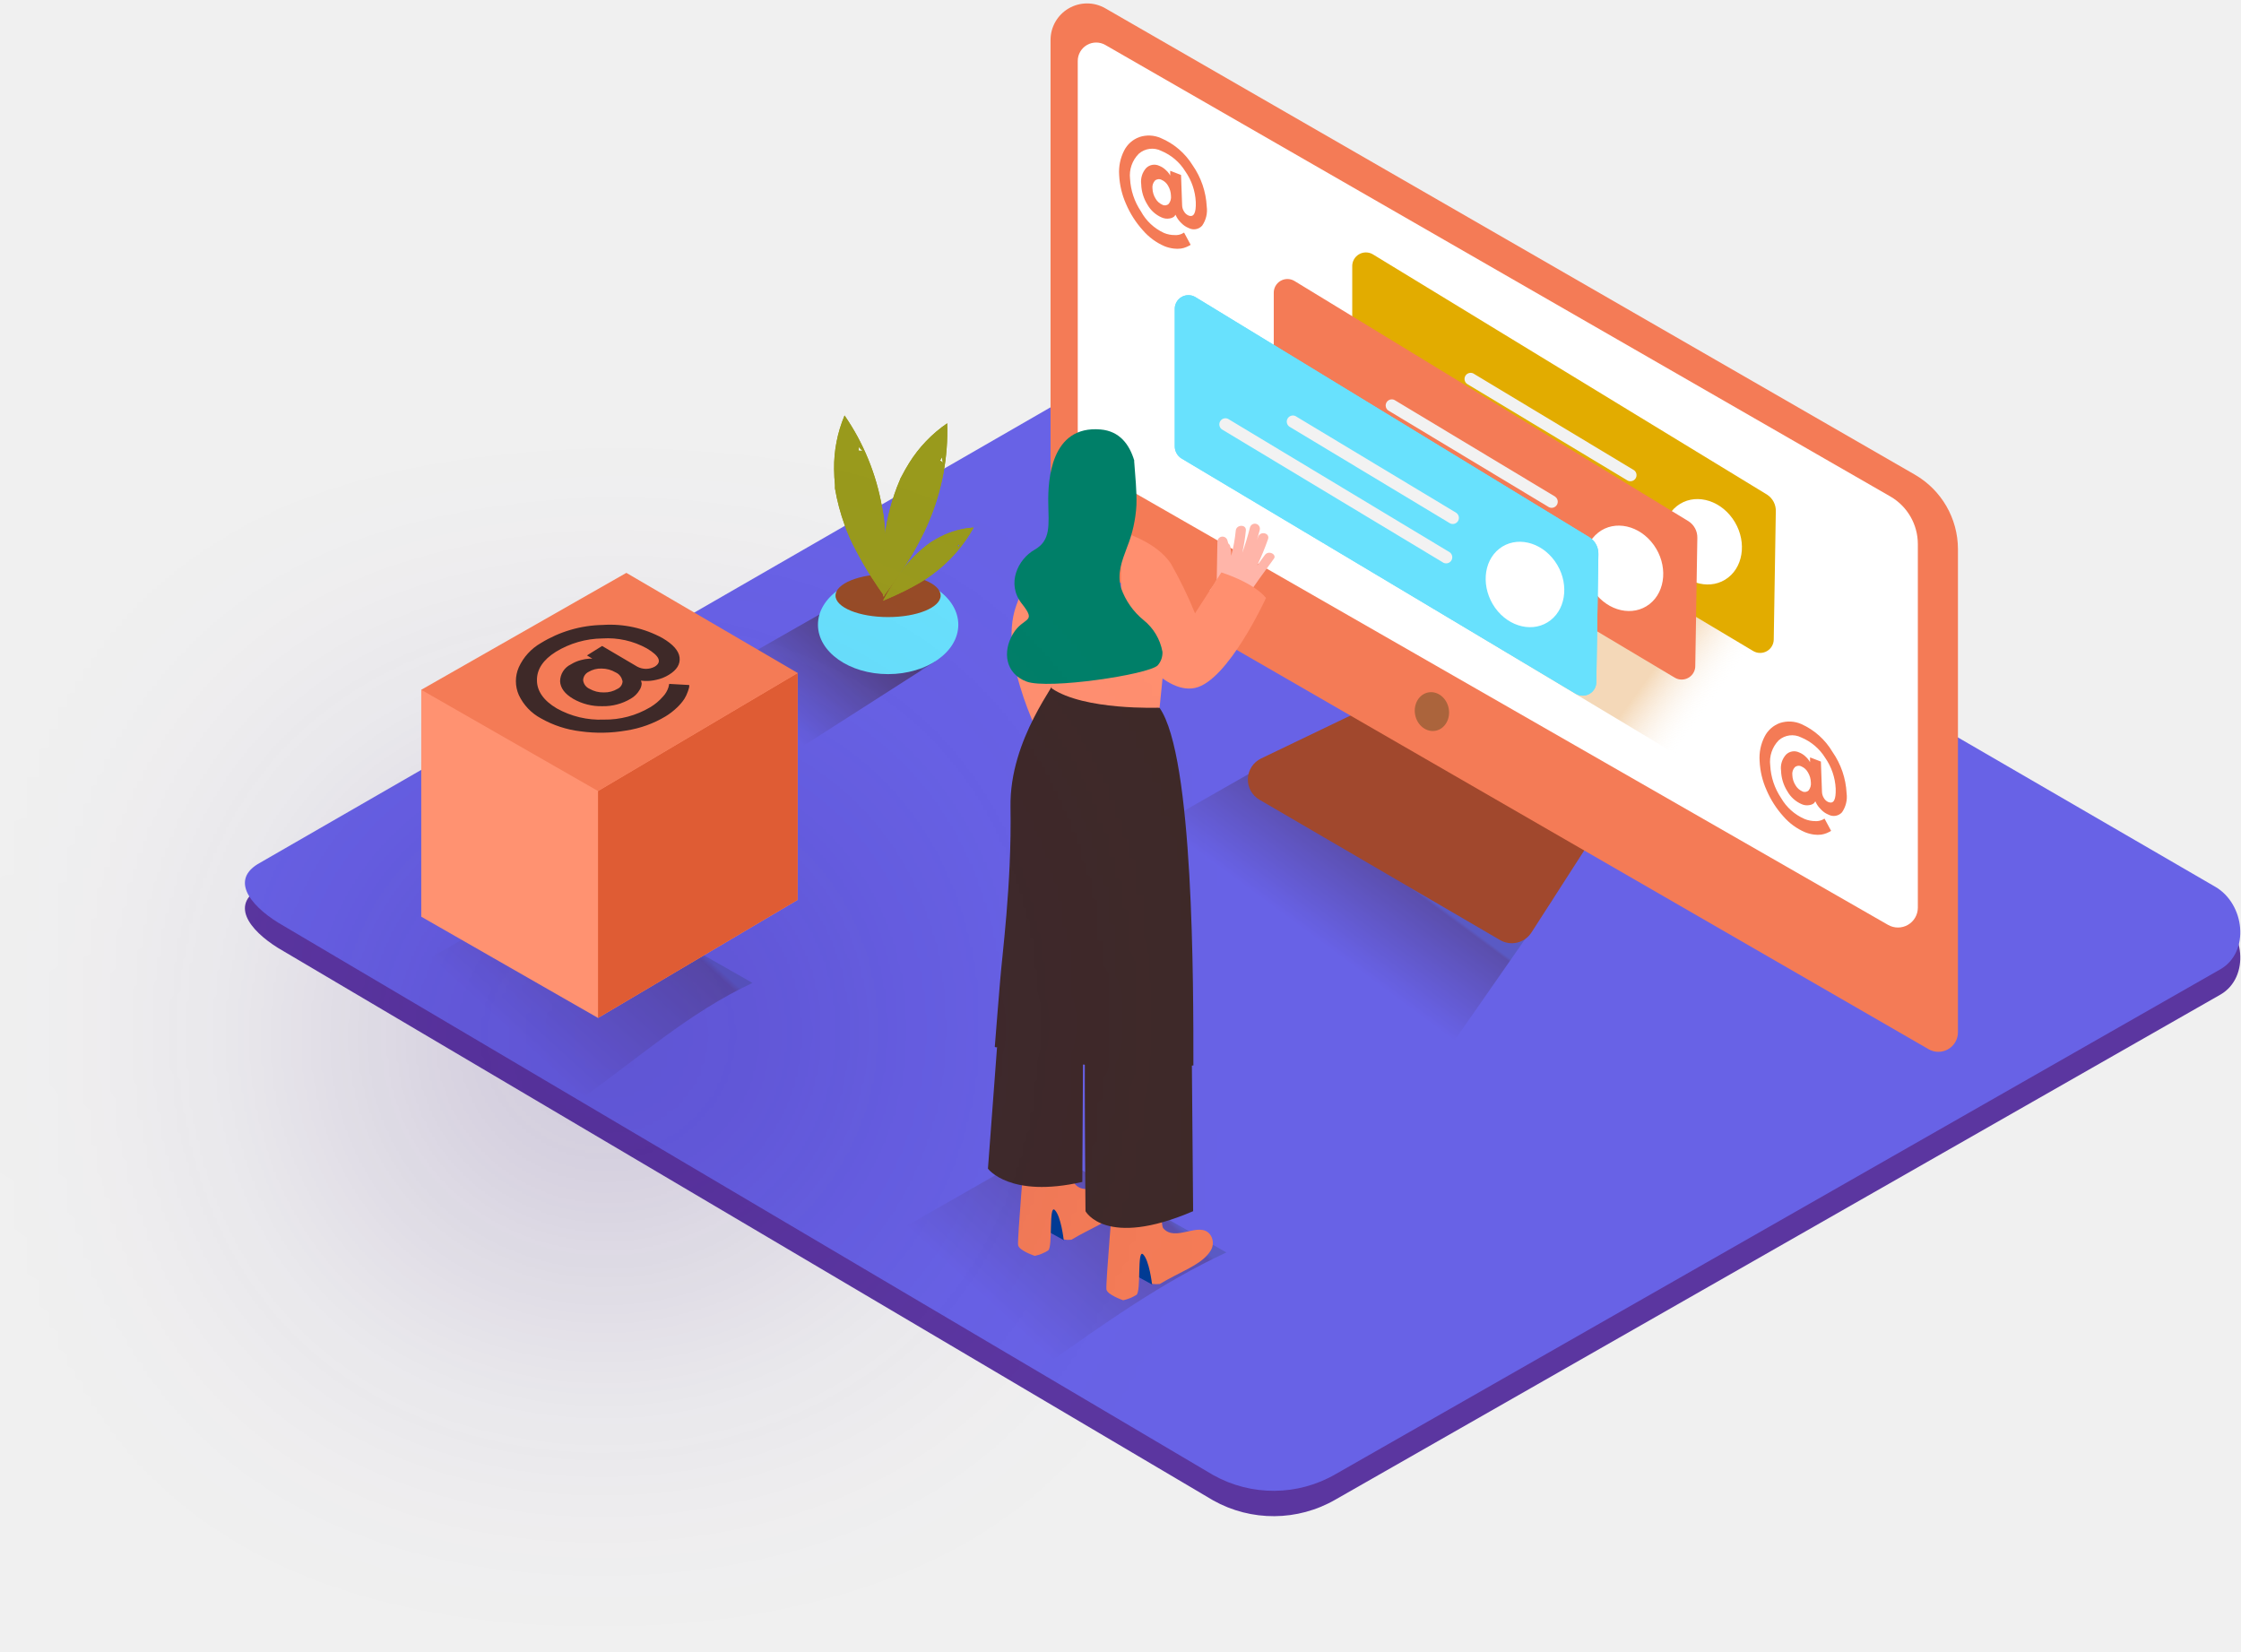
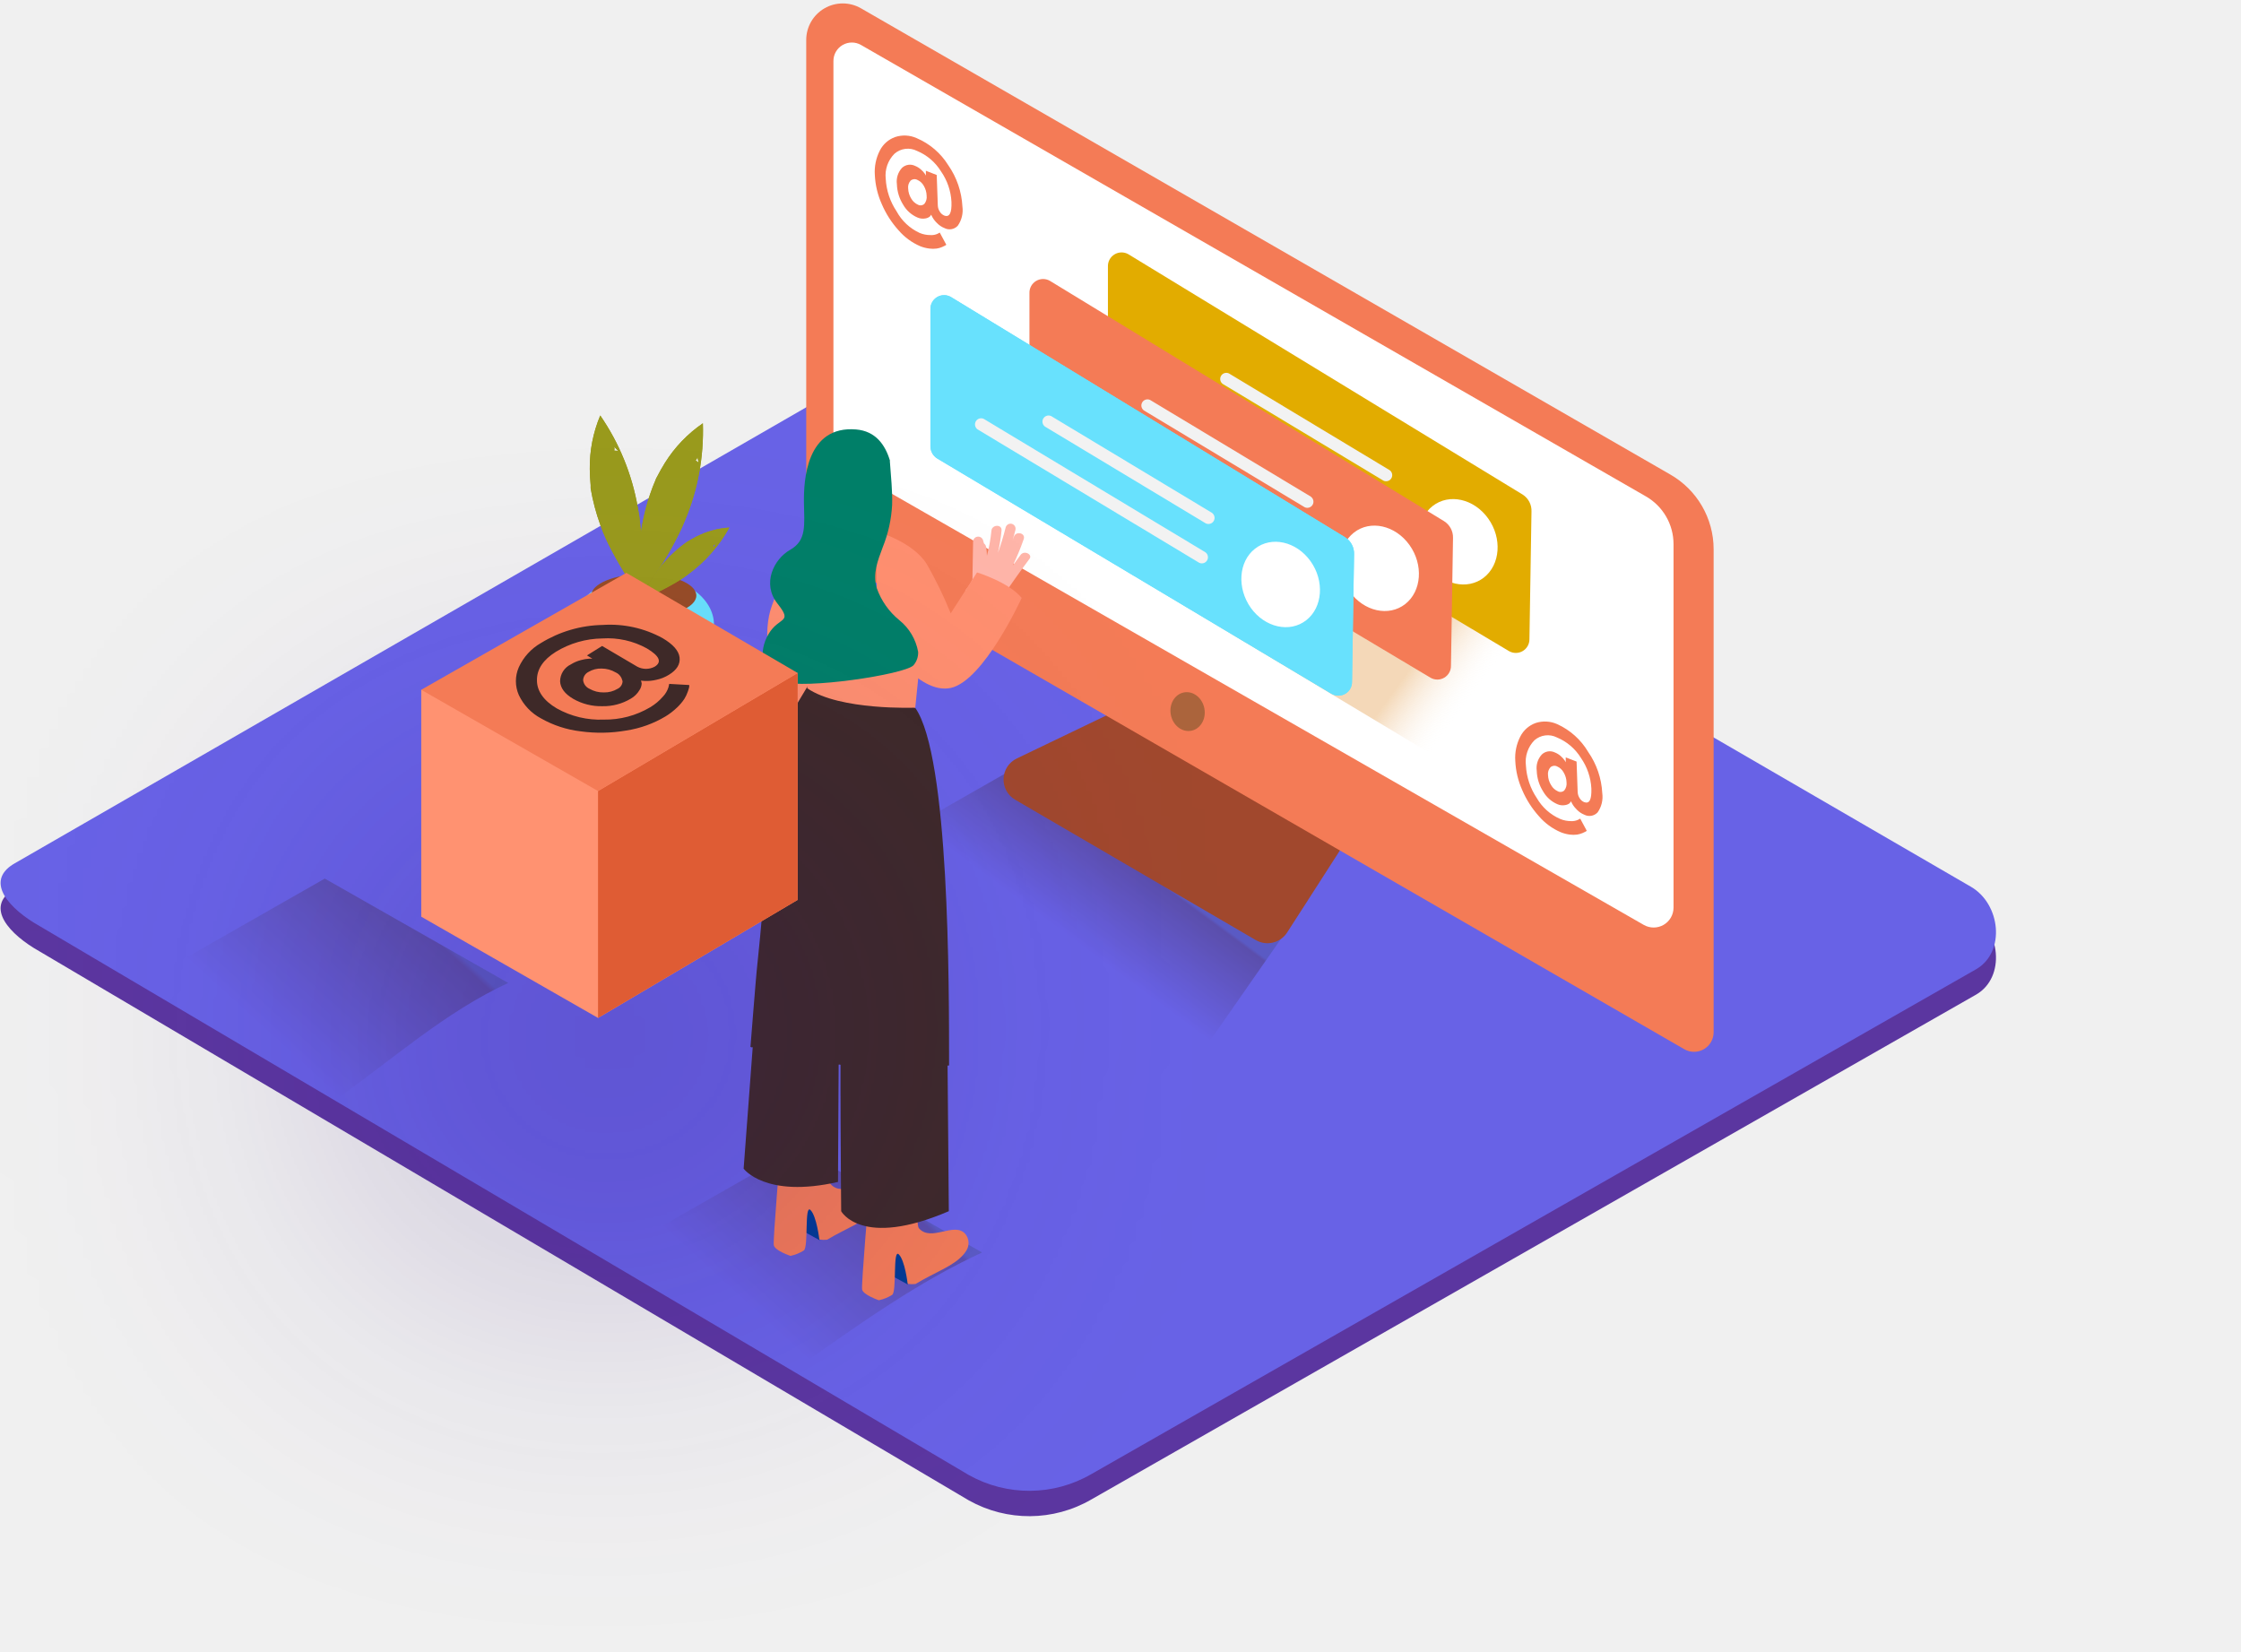
<svg xmlns="http://www.w3.org/2000/svg" xmlns:xlink="http://www.w3.org/1999/xlink" width="266" height="196">
  <defs>
    <linearGradient x1="61.181%" y1="36.858%" x2="40.788%" y2="55.524%" id="a">
      <stop stop-color="#78B46A" offset="0%" />
      <stop stop-color="#7F3500" offset="3%" />
      <stop stop-color="#FFF" offset="100%" />
    </linearGradient>
    <linearGradient x1="82.186%" y1="28.582%" x2="29.852%" y2="62.428%" id="b">
      <stop stop-color="#78B46A" offset="0%" />
      <stop stop-color="#7F3500" offset="3%" />
      <stop stop-color="#FFF" offset="100%" />
    </linearGradient>
    <linearGradient x1="80.66%" y1="21.945%" x2="21.557%" y2="66.572%" id="c">
      <stop stop-color="#78B46A" offset="0%" />
      <stop stop-color="#7F3500" offset="3%" />
      <stop stop-color="#FFF" offset="100%" />
    </linearGradient>
    <linearGradient x1="81.016%" y1="60.558%" x2="67.462%" y2="55.262%" id="d">
      <stop stop-color="#FFF" stop-opacity="0" offset="0%" />
      <stop stop-color="#DC841E" offset="99%" />
    </linearGradient>
    <linearGradient x1="82.183%" y1="27.602%" x2="29.857%" y2="62.288%" id="e">
      <stop stop-color="#78B46A" offset="0%" />
      <stop stop-color="#7F3500" offset="3%" />
      <stop stop-color="#FFF" offset="100%" />
    </linearGradient>
    <filter x="-195.8%" y="-152.6%" width="491.7%" height="527.4%" filterUnits="objectBoundingBox" id="f">
      <feOffset dy="25" in="SourceAlpha" result="shadowOffsetOuter1" />
      <feGaussianBlur stdDeviation="25" in="shadowOffsetOuter1" result="shadowBlurOuter1" />
      <feColorMatrix values="0 0 0 0 0.209 0 0 0 0 0.069 0 0 0 0 0.478 0 0 0 0.497 0" in="shadowBlurOuter1" />
    </filter>
    <path id="g" d="M0 13.878v26.935L20.984 52.83l23.694-14.013V11.883" />
  </defs>
  <g fill="none" fill-rule="evenodd">
-     <g transform="translate(29)" fill-rule="nonzero">
+     <g transform="" fill-rule="nonzero">
      <path d="M114.994 178.096L4.676 112.92c-3.512-1.974-6.523-5.209-3.1-7.331L112.286 41.8c1.66-1.03 4.181-1.705 5.873-.72l115.786 67.19c3.512 2.038 4.142 7.717.643 9.774l-105.056 59.95a14.67 14.67 0 01-14.538.102z" fill="#5B36A0" />
      <path d="M114.994 175.088L4.676 109.91c-3.512-1.975-6.523-5.21-3.1-7.332l110.71-63.788c1.66-1.029 4.181-1.704 5.873-.72l115.786 67.19c3.512 2.039 4.142 7.717.643 9.775l-105.056 59.949a14.67 14.67 0 01-14.538.103z" fill="#6862E6" />
      <path d="M124.09 89.094l-21.768 12.418s33.533 20.457 40.39 23.338l12.537-18.007" fill="url(#a)" opacity=".25" style="mix-blend-mode:multiply" />
      <path d="M116.57 148.67l-21.774-12.393-21.774 12.418s11.34 6.92 22.18 13.274c6.882-4.868 13.771-9.788 21.368-13.3z" fill="url(#b)" opacity=".25" style="mix-blend-mode:multiply" />
      <path d="M69.658 72.142L55.847 80.02s1.17 7.222 8.028 10.103l18.082-11.576" fill="url(#c)" opacity=".46" style="mix-blend-mode:multiply" />
      <ellipse fill="#68E1FD" cx="76.418" cy="74.155" rx="8.33" ry="5.865" />
      <ellipse fill="#974C26" cx="76.412" cy="70.695" rx="6.24" ry="2.553" />
      <path d="M76.187 66.438c0-1.151-.039-2.303-.129-3.454-.026-.3-.054-.598-.084-.894l-.064-.585c0-.173-.09-.643-.09-.598-.039-.236-.08-.47-.122-.7a27.482 27.482 0 00-4.451-10.888 15.913 15.913 0 00-1.242 6.373c0 .643.051 1.286.103 1.89v.38a25.153 25.153 0 001.158 4.38 21.007 21.007 0 001.344 3.009 41.327 41.327 0 001.846 3.183c.515.81 1.004 1.53 1.5 2.219.154-1.434.224-2.875.23-4.315zm-3.274-12.946a1.035 1.035 0 000-.45c.158.163.315.33.47.502a1.428 1.428 0 00-.477-.052h.007z" fill="#999A1C" />
      <path d="M78.329 67.325c.643-.97 1.21-1.93 1.756-2.977.141-.266.279-.532.412-.798l.263-.534.251-.553.277-.643a27.48 27.48 0 002.142-11.575 15.918 15.918 0 00-4.503 4.694 23.024 23.024 0 00-.933 1.647l-.128.237-.033.103c-.122.29-.244.58-.36.875a25.153 25.153 0 00-1.035 3.44 21.005 21.005 0 00-.496 3.261 38.863 38.863 0 00-.167 3.672c0 .958 0 1.833.058 2.675.855-1.138 1.717-2.308 2.496-3.524zm4.245-12.662c.101-.113.176-.247.219-.393.047.223.088.438.122.644-.1-.1-.215-.185-.34-.251z" fill="#999A1C" />
      <path d="M78.284 70.193c.647-.321 1.29-.668 1.93-1.041l.482-.296.315-.2.309-.218.36-.264a17.288 17.288 0 004.889-5.55 10.017 10.017 0 00-3.937 1.087c-.354.18-.695.38-1.036.585l-.147.09-.052.045-.476.354c-.593.467-1.152.977-1.672 1.524-.481.498-.922 1.034-1.32 1.601a41.869 41.869 0 00-1.286 1.93c-.308.514-.585.996-.83 1.466.83-.347 1.66-.708 2.47-1.113zm6.38-5.466a.643.643 0 00.245-.141 6.569 6.569 0 01-.154.405.9.9 0 00-.09-.257v-.007zM76.187 66.438c0-1.151-.039-2.303-.129-3.454-.026-.3-.054-.598-.084-.894l-.064-.585c0-.173-.09-.643-.09-.598-.039-.236-.08-.47-.122-.7a27.482 27.482 0 00-4.451-10.888 15.913 15.913 0 00-1.242 6.373c0 .643.051 1.286.103 1.89v.38a25.153 25.153 0 001.158 4.38 21.007 21.007 0 001.344 3.009 41.327 41.327 0 001.846 3.183c.515.81 1.004 1.53 1.5 2.219.154-1.434.224-2.875.23-4.315zm-3.274-12.946a1.035 1.035 0 000-.45c.158.163.315.33.47.502a1.428 1.428 0 00-.477-.052h.007z" fill="#999A1C" />
      <path d="M78.329 67.325c.643-.97 1.21-1.93 1.756-2.977.141-.266.279-.532.412-.798l.263-.534.251-.553.277-.643a27.48 27.48 0 002.142-11.575 15.918 15.918 0 00-4.503 4.694 23.024 23.024 0 00-.933 1.647l-.128.237-.033.103c-.122.29-.244.58-.36.875a25.153 25.153 0 00-1.035 3.44 21.005 21.005 0 00-.496 3.261 38.863 38.863 0 00-.167 3.672c0 .958 0 1.833.058 2.675.855-1.138 1.717-2.308 2.496-3.524zm4.245-12.662c.101-.113.176-.247.219-.393.047.223.088.438.122.644-.1-.1-.215-.185-.34-.251z" fill="#999A1C" />
      <path d="M78.284 70.193c.647-.321 1.29-.668 1.93-1.041l.482-.296.315-.2.309-.218.36-.264a17.288 17.288 0 004.889-5.55 10.017 10.017 0 00-3.937 1.087c-.354.18-.695.38-1.036.585l-.147.09-.052.045-.476.354c-.593.467-1.152.977-1.672 1.524-.481.498-.922 1.034-1.32 1.601a41.869 41.869 0 00-1.286 1.93c-.308.514-.585.996-.83 1.466.83-.347 1.66-.708 2.47-1.113zm6.38-5.466a.643.643 0 00.245-.141 6.569 6.569 0 01-.154.405.9.9 0 00-.09-.257v-.007z" fill="#999A1C" />
      <path d="M132.735 84.245l-12.048 5.788a2.772 2.772 0 00-.193 4.894l28.554 16.656a2.773 2.773 0 003.731-.894l6.94-10.791" fill="#A1482D" />
      <path d="M198.264 56.328L102.194.984a4.336 4.336 0 00-6.497 3.756v57.575c0 1.287.686 2.476 1.8 3.12l102.42 59.106a2.323 2.323 0 003.486-2.013V65.19a10.225 10.225 0 00-5.14-8.862z" fill="#F47B56" />
      <path d="M102.2 5.338l93.169 53.588a6.533 6.533 0 013.274 5.66v43.157a2.36 2.36 0 01-3.531 2.045l-95.016-54.482a2.328 2.328 0 01-1.17-2.02V7.235a2.186 2.186 0 013.274-1.897z" fill="#FFF" />
      <ellipse fill="#AB643C" transform="rotate(-10.9 140.964 84.467)" cx="140.964" cy="84.467" rx="2.026" ry="2.315" />
      <path fill="url(#d)" opacity=".32" d="M127.242 63.891l43.297 26.007 21.389-12.431-38.216-22.238" />
      <path d="M180.748 58.714l-46.81-28.534a1.621 1.621 0 00-2.431 1.46v16.257a1.704 1.704 0 00.817 1.467l46.803 27.93a1.615 1.615 0 002.412-1.41l.244-15.157a2.276 2.276 0 00-1.035-2.013z" fill="#E2AC00" />
      <path d="M169.549 67.08c1.679 2.348 4.631 3.004 6.587 1.473 1.955-1.53 2.18-4.675.501-7.016-1.679-2.34-4.631-3.003-6.587-1.472-1.955 1.53-2.18 4.669-.501 7.016z" fill="#FFF" />
      <path d="M164.956 55.814l-19.092-11.492a.727.727 0 00-.733 1.247l19.092 11.492a.727.727 0 00.733-1.247zM164.171 60.483l-26.315-15.84a.727.727 0 00-.702 1.248l26.284 15.846a.727.727 0 00.733-1.248v-.006z" fill="#F2F2F2" />
      <path d="M171.408 61.865l-46.784-28.527a1.621 1.621 0 00-2.432 1.46v16.25c-.007.6.3 1.159.81 1.473l46.804 27.93a1.615 1.615 0 002.419-1.44l.244-15.159a2.276 2.276 0 00-1.061-1.987z" fill="#F47B56" />
      <path d="M160.209 70.232c1.679 2.347 4.631 3.003 6.587 1.473 1.955-1.53 2.18-4.676.501-7.017-1.679-2.34-4.631-3.003-6.587-1.472-1.955 1.53-2.18 4.669-.501 7.016z" fill="#FFF" />
      <path d="M155.616 58.965L136.51 47.473a.727.727 0 00-.733 1.248l19.092 11.492a.727.727 0 00.733-1.248h.013zM154.825 63.666l-26.31-15.865a.727.727 0 00-.733 1.248l26.316 15.839a.727.727 0 00.733-1.248l-.006.026z" fill="#F2F2F2" />
      <path d="M159.668 63.782l-46.796-28.528a1.621 1.621 0 00-2.432 1.46v16.251a1.704 1.704 0 00.817 1.466l46.803 27.93a1.615 1.615 0 002.419-1.44l.244-15.159c.021-.8-.38-1.551-1.055-1.98z" fill="#68E1FD" />
      <path d="M159.668 63.782l-46.796-28.528a1.621 1.621 0 00-2.432 1.46v16.251a1.704 1.704 0 00.817 1.466l46.803 27.93a1.615 1.615 0 002.419-1.44l.244-15.159c.021-.8-.38-1.551-1.055-1.98z" fill="#68E1FD" />
      <path d="M148.463 72.148c1.679 2.348 4.631 3.004 6.587 1.473 1.955-1.53 2.18-4.675.501-7.016-1.678-2.34-4.631-3.003-6.586-1.473-1.956 1.53-2.162 4.67-.502 7.016z" fill="#FFF" />
      <path d="M143.87 60.881L124.772 49.39a.727.727 0 00-.734 1.248l19.092 11.492a.727.727 0 00.734-1.248h.006zM143.079 65.557l-26.316-15.84a.727.727 0 00-.733 1.248l26.315 15.84a.727.727 0 00.734-1.248z" fill="#F2F2F2" />
      <path d="M98.25 62.187a22.765 22.765 0 00-6.632 9.717c-2.328 6.43 3.493 16.939 3.493 16.939l9.057-7.17" fill="#FF8F6F" />
      <path d="M97.273 147.21l-2.458-1.357.644-3.511s3.66.347 3.981 1.646" fill="#003B94" />
      <path d="M98.173 147.158c.553-.34 1.132-.643 1.705-.945 1.421-.778 3.473-1.582 4.348-3.042a1.697 1.697 0 00-.116-1.929c-1.286-1.556-4.104 1.003-5.544-.72-.283-.341-.419-5.75-.419-5.75l-5.48 1.48s-.926 10.868-.823 11.537c.102.668 1.987 1.286 1.987 1.286a4.857 4.857 0 001.583-.643c.572-.418.051-5.518.784-4.804.734.714 1.055 3.505 1.055 3.505.305.046.614.054.92.025z" fill="#F47B56" />
      <path d="M107.738 152.464l-2.457-1.338.643-3.511s3.66.347 3.982 1.646" fill="#003B94" />
      <path d="M108.665 152.412c.553-.34 1.132-.643 1.704-.945 1.422-.778 3.474-1.582 4.349-3.042a1.697 1.697 0 00-.116-1.929c-1.287-1.556-4.104 1.003-5.545-.72-.283-.341-.418-5.75-.418-5.75l-5.48 1.48s-.933 10.906-.83 11.55c.102.643 1.987 1.286 1.987 1.286a4.857 4.857 0 001.583-.643c.572-.418.051-5.518.784-4.804.734.714 1.055 3.505 1.055 3.505.307.042.619.046.927.012z" fill="#F47B56" />
      <path d="M89.882 117.133l-1.615 21.588s2.573 3.55 11.2 1.576l.083-14.553M99.846 121.41c-.187 1.858 0 22.36 0 22.36s2.386 4.462 12.775 0l-.148-17.422" fill="#3E2928" />
      <path d="M89.078 124.264c.707.49.952-2.025 1.691-1.594a42.094 42.094 0 008.517 3.755h.064a.586.586 0 01.792.29c1.834.547 3.7.976 5.59 1.286 2.424.386 4.431-1.409 6.92-1.53 0-9.531.046-36.657-4.013-42.445l-12.01-4.038c-.058.99-5.828 7.678-5.686 15.833.16 9.19-1.036 17.858-1.242 20.733-.032.489-.598 7.19-.623 7.71z" fill="#3E2928" />
      <path d="M109.745 73.068l-1.106 10.933s-8.96.36-12.82-2.303v-9.273" fill="#FF8F6F" />
      <path d="M121.137 65.872l-.913 1.247A30.002 30.002 0 00121.51 64c.258-.726-.907-1.016-1.164-.289l-.135.373c.112-.386.217-.774.315-1.164a.6.6 0 10-1.164-.29 31.17 31.17 0 01-.907 2.985 21.3 21.3 0 00.425-2.637c.077-.765-1.126-.733-1.197 0-.1 1.01-.28 2.01-.54 2.99a5.57 5.57 0 00-.097-1.029.604.604 0 00-.25-.43 4.653 4.653 0 00-.116-.4.605.605 0 00-1.178.18l-.077 4.502c-.218.467-.501.9-.842 1.287.578.4 1.137.83 1.672 1.286.478.403.933.833 1.364 1.286.386-.48.757-.969 1.113-1.466a.643.643 0 00.115-.129 128.076 128.076 0 013.32-4.682c.476-.527-.573-1.112-1.03-.501z" fill="#FFB5A9" />
      <path d="M104.059 63.1s4.233 1.138 5.95 3.859a48.38 48.38 0 012.837 5.845l3.126-4.855s3.795 1.164 5.3 3.029c0 0-4.502 9.84-8.426 10.682-3.924.842-8.092-5.775-8.092-5.775s-.862 2.765-.695-.187" fill="#FF8F6F" />
      <path d="M106.748 73.615a8.572 8.572 0 01-2.683-3.82c-.508-1.73.129-3.248.72-4.856a15.643 15.643 0 001.107-4.997c.052-1.684-.141-3.37-.257-5.048a.489.489 0 010-.218c-.566-1.898-1.724-3.505-4.008-3.698-5.911-.502-6.246 6.045-6.2 8.707.044 2.663.328 4.463-1.634 5.576-1.962 1.112-3.378 4.032-1.506 6.392 1.872 2.36.193 1.499-1.055 3.595-1.247 2.097-.926 4.714 1.634 5.66 2.56.945 14.46-.83 15.554-1.93a2.27 2.27 0 00.56-1.608 6.238 6.238 0 00-2.232-3.755z" fill="#007F68" />
      <path d="M112.563 19.62a9.42 9.42 0 011.672 4.888 3.215 3.215 0 01-.547 2.283 1.319 1.319 0 01-1.595.277 2.464 2.464 0 01-.862-.58 3.003 3.003 0 01-.553-.7l-.154-.302c-.042.079-.094.152-.155.218-.153.12-.335.197-.527.225-.322.06-.654.02-.952-.115a3.57 3.57 0 01-1.686-1.512 4.854 4.854 0 01-.746-2.437c-.095-.7.124-1.406.598-1.93a1.377 1.377 0 011.564-.244c.258.103.495.251.7.438.176.149.332.32.464.508l.116.206v-.573l1.286.502.129 3.614c.009.259.089.51.231.727.121.209.306.373.528.47.622.244.909-.292.862-1.609a6.957 6.957 0 00-1.242-3.633 6.091 6.091 0 00-2.85-2.43 2.4 2.4 0 00-2.675.34 3.633 3.633 0 00-1.036 2.971 7.664 7.664 0 001.287 3.859 5.93 5.93 0 002.746 2.572c.408.17.845.255 1.287.25.287.02.575-.033.836-.154l.257-.141.779 1.447-.129.09c-.122.068-.249.129-.38.18-.205.089-.421.15-.643.18a3.217 3.217 0 01-.855 0 4.31 4.31 0 01-1.087-.277 7.076 7.076 0 01-2.573-1.89 11.209 11.209 0 01-1.994-3.113 9.529 9.529 0 01-.824-3.453 5.542 5.542 0 01.592-2.9 3.267 3.267 0 011.827-1.608 3.52 3.52 0 012.534.128 8.175 8.175 0 013.77 3.229zm-2.837 4.573c.211-.27.306-.612.264-.952a2.456 2.456 0 00-.341-1.19 1.634 1.634 0 00-.779-.707.701.701 0 00-.79.103 1.177 1.177 0 00-.284.933c.015.424.141.836.367 1.196.185.326.472.584.817.733.247.127.548.08.746-.116M188.512 89.255a9.388 9.388 0 011.672 4.887 3.215 3.215 0 01-.546 2.283 1.325 1.325 0 01-1.596.277 2.534 2.534 0 01-.862-.58 3.113 3.113 0 01-.553-.7l-.154-.302a1.248 1.248 0 01-.155.218c-.152.12-.334.199-.527.225-.319.064-.65.026-.946-.109a3.57 3.57 0 01-1.685-1.518 4.835 4.835 0 01-.753-2.443c-.099-.7.12-1.408.599-1.93a1.37 1.37 0 011.556-.244c.258.102.496.25.701.437.176.152.331.325.464.515l.122.205v-.572l1.286.495.129 3.614c.011.259.091.51.231.727.121.21.306.374.528.47.643.244.907-.29.868-1.608a6.99 6.99 0 00-1.241-3.64 6.104 6.104 0 00-2.843-2.424 2.406 2.406 0 00-2.676.334 3.633 3.633 0 00-1.01 2.99 7.639 7.639 0 001.286 3.859 5.956 5.956 0 002.78 2.489c.407.17.844.257 1.286.257.287.017.574-.036.836-.155l.257-.141.779 1.447-.13.09c-.121.069-.248.129-.379.18a2.83 2.83 0 01-.643.18 3.281 3.281 0 01-.862 0 4.298 4.298 0 01-1.08-.283 7.076 7.076 0 01-2.573-1.884 11.234 11.234 0 01-1.995-3.12 9.51 9.51 0 01-.823-3.452 5.51 5.51 0 01.592-2.894 3.293 3.293 0 011.827-1.615 3.564 3.564 0 012.54.13 8.188 8.188 0 013.693 3.305zm-2.837 4.572c.213-.269.31-.611.27-.952a2.437 2.437 0 00-.347-1.19 1.608 1.608 0 00-.772-.707.701.701 0 00-.791.097 1.164 1.164 0 00-.29.932c.015.422.142.833.367 1.19.185.328.472.588.817.74a.643.643 0 00.746-.11" fill="#F47B56" />
      <path d="M60.324 116.676L38.55 104.29l-21.768 12.412s12.113 7.562 22.951 13.916c6.883-4.862 13-10.424 20.591-13.942z" fill="url(#e)" opacity=".25" style="mix-blend-mode:multiply" />
    </g>
    <g transform="translate(50 68)">
      <use fill="#000" filter="url(#f)" xlink:href="#g" />
      <use fill="#FF9271" xlink:href="#g" />
    </g>
    <path fill="#DF5C34" fill-rule="nonzero" d="M70.984 93.896v26.935l23.694-14.013V79.883z" />
    <path fill="#F47B56" fill-rule="nonzero" d="M50 81.878L74.347 68l20.33 11.883-23.693 14.013z" />
    <path d="M71.541 74.182a12.971 12.971 0 017.104 1.565c1.243.731 1.922 1.494 2.018 2.29.096.795-.314 1.487-1.281 2.07a4.557 4.557 0 01-1.493.59c-.434.103-.88.149-1.326.135l-.487-.038c.046.109.076.223.09.34a1.566 1.566 0 01-.256.776c-.254.43-.616.786-1.05 1.032a6.316 6.316 0 01-3.35.885 6.623 6.623 0 01-3.479-.878c-.999-.59-1.511-1.283-1.55-2.078a2.245 2.245 0 011.281-2.007 4.244 4.244 0 011.179-.507 4.588 4.588 0 011.018-.173h.353l-.641-.385 1.8-1.122 4.17 2.456a2.188 2.188 0 002.075 0c.884-.551.568-1.276-.948-2.174a9.63 9.63 0 00-5.278-1.174 10.835 10.835 0 00-5.509 1.584c-1.511.945-2.26 2.072-2.248 3.38 0 1.283.8 2.424 2.357 3.341 1.7.95 3.629 1.41 5.573 1.328a10.463 10.463 0 005.509-1.462 6.177 6.177 0 001.53-1.283c.293-.31.512-.683.641-1.09l.09-.404 2.376.134c.004.073.004.146 0 .219-.043.196-.101.389-.173.577-.103.3-.24.59-.41.859-.244.364-.527.7-.845 1-.42.405-.88.762-1.377 1.065a12.801 12.801 0 01-4.663 1.68 17.588 17.588 0 01-5.439.096 12.448 12.448 0 01-4.67-1.526 6.064 6.064 0 01-2.651-2.783 4.096 4.096 0 010-3.296 6.346 6.346 0 012.633-2.88 14.483 14.483 0 017.327-2.142zm2.332 6.631a1.372 1.372 0 00-.8-1 3.29 3.29 0 00-1.666-.455 2.81 2.81 0 00-1.55.397c-.384.187-.631.573-.64 1 .058.445.345.827.755 1.007a3.27 3.27 0 001.697.43 3.046 3.046 0 001.627-.423c.373-.17.61-.546.603-.956" fill="#3E2928" fill-rule="nonzero" />
  </g>
</svg>
